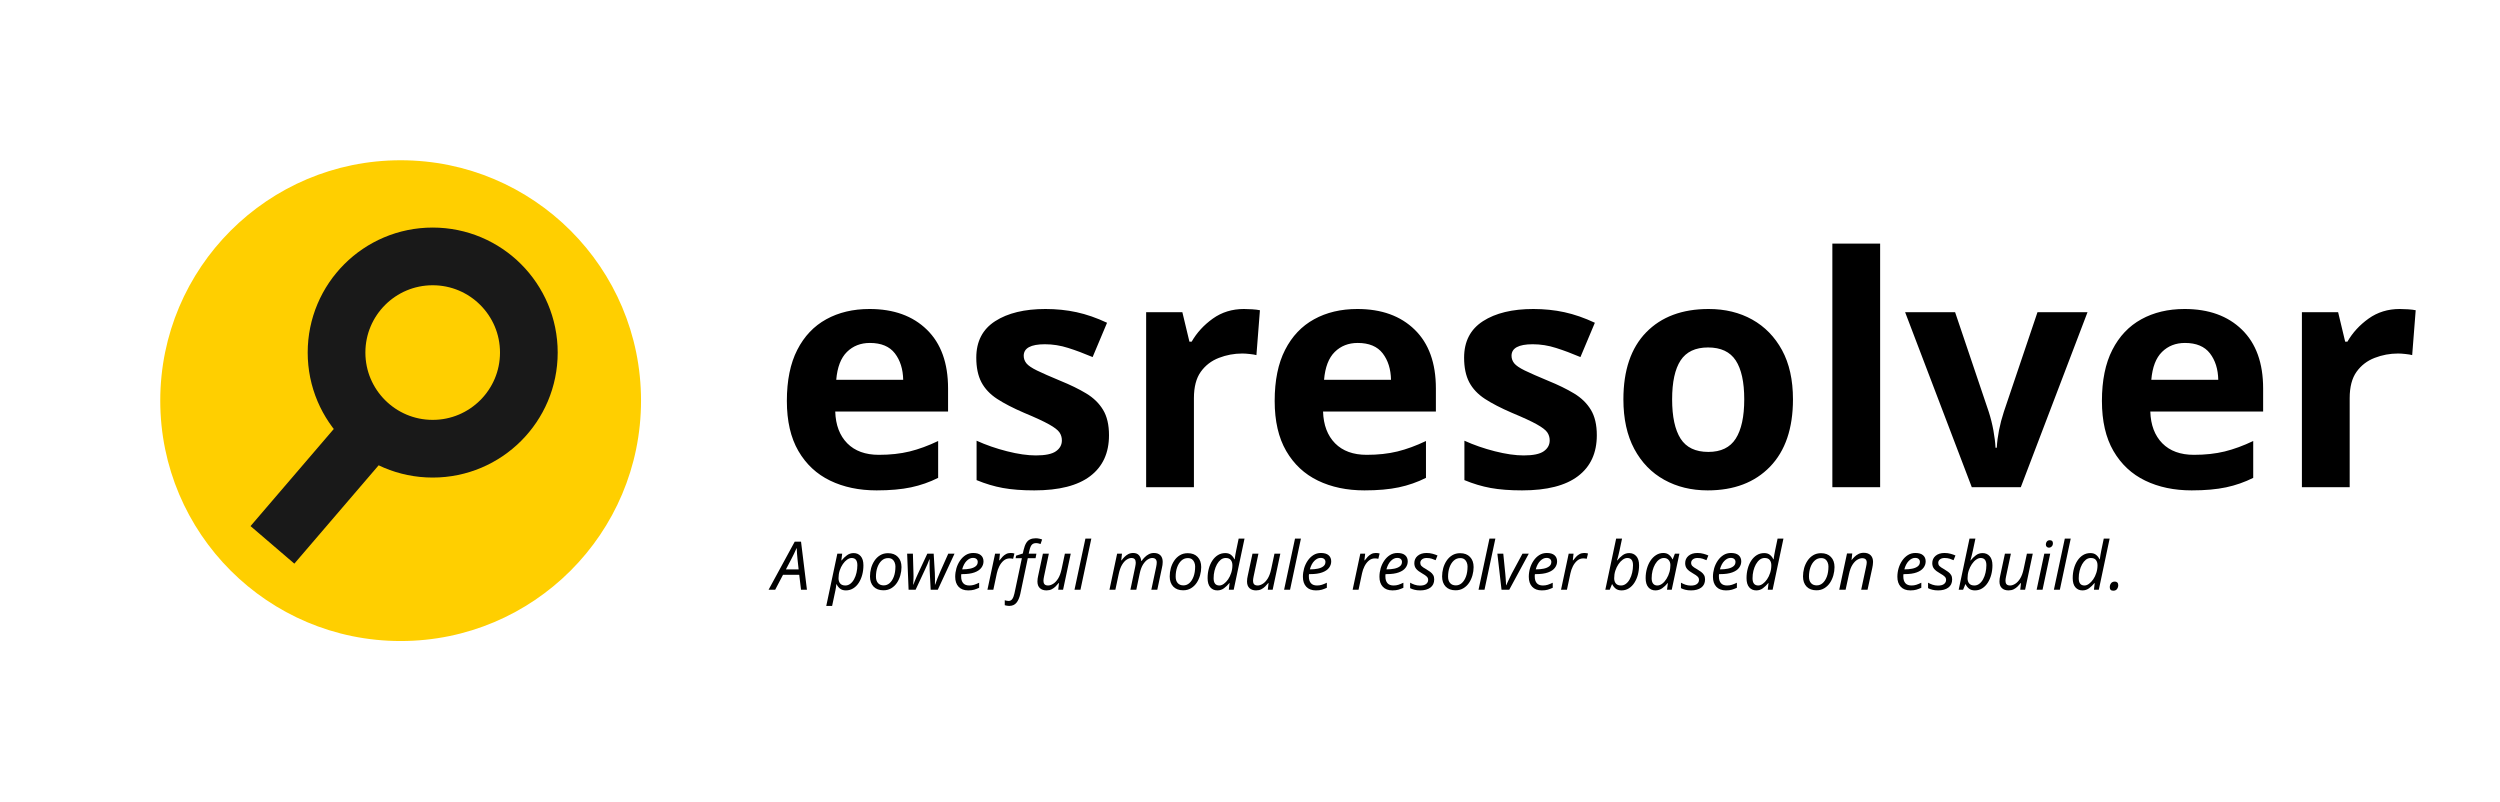
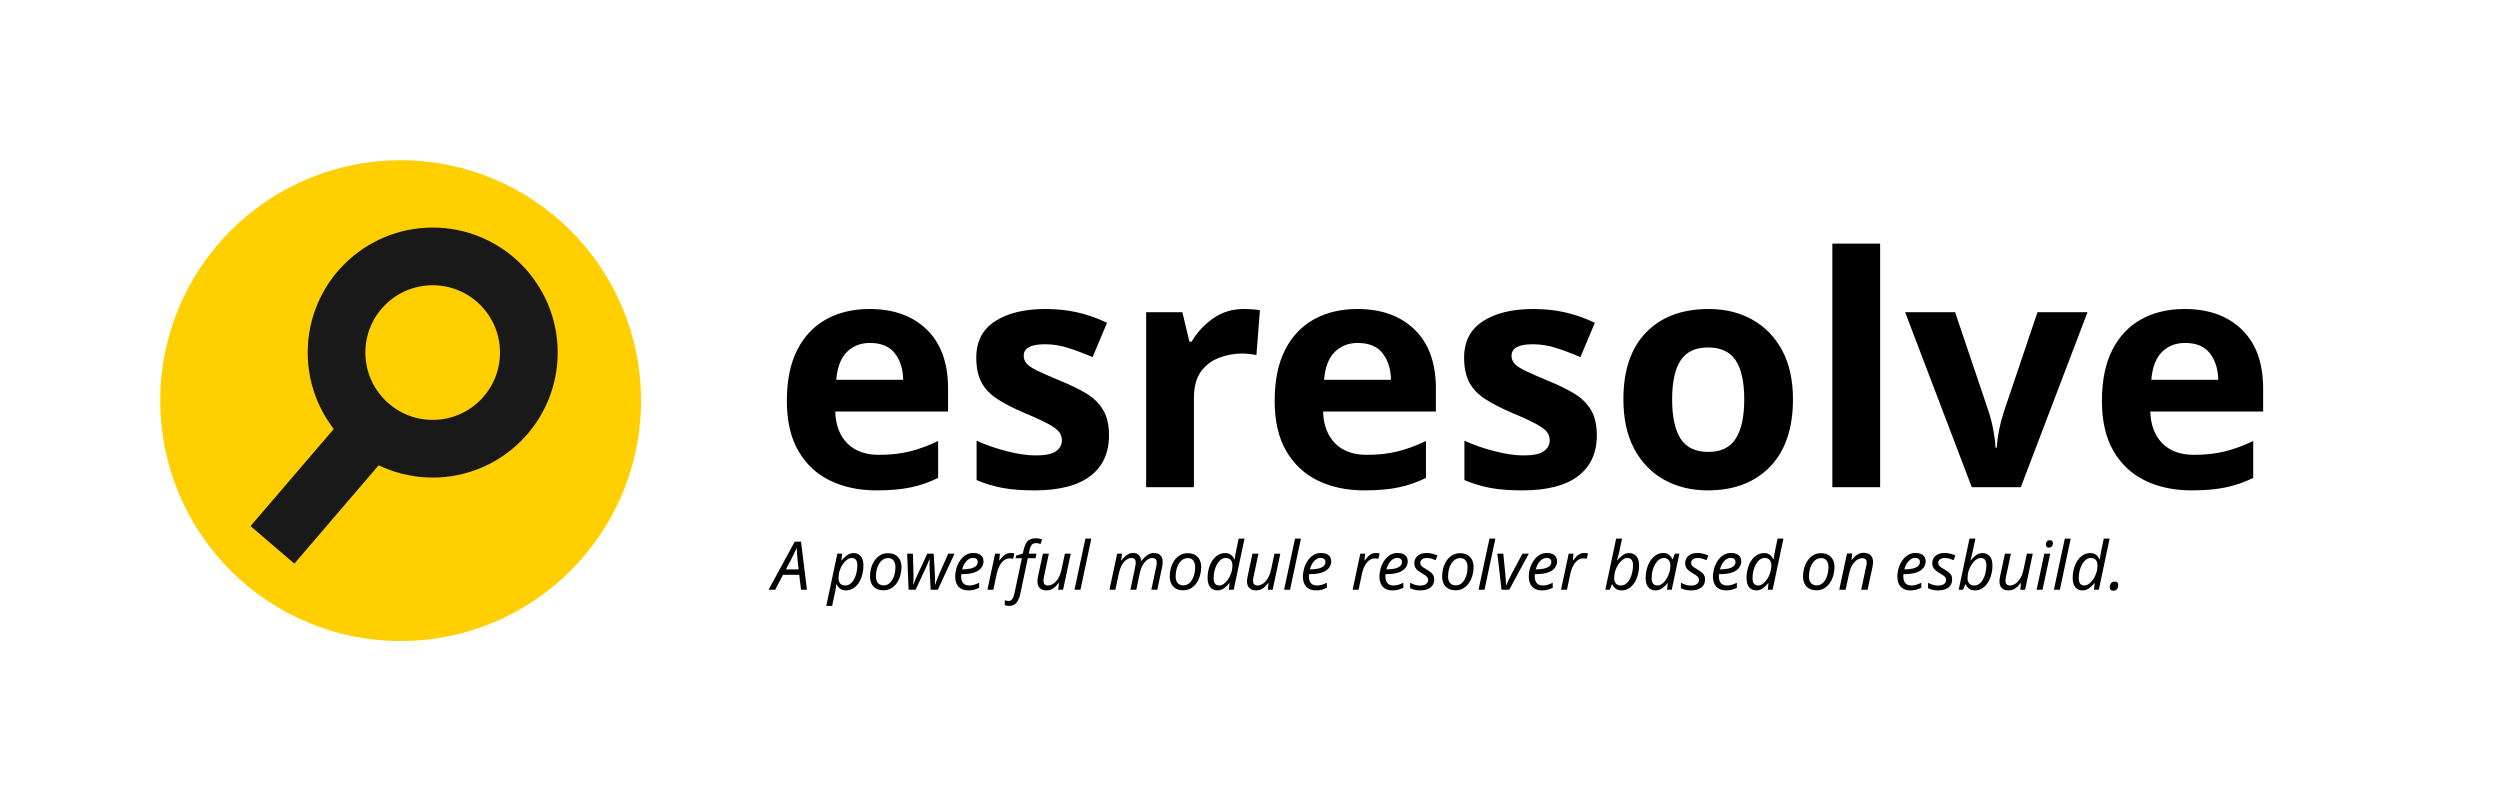
<svg xmlns="http://www.w3.org/2000/svg" width="780" height="250" fill="black" font-family="sans-serif">
  <circle cx="125" cy="125" r="75" fill="#FFCF00" />
  <circle cx="135" cy="110" r="30" stroke="#191919" stroke-width="18" fill="none" />
  <line x1="85" y1="170" x2="115" y2="135" stroke="#191919" stroke-width="18" />
-   <text x="241" y="152" font-size="100" font-weight="bold">esresolver</text>
+   <text x="241" y="152" font-size="100" font-weight="bold">esresolve</text>
  <text x="241" y="184" font-size="21" font-style="italic">A powerful module resolver based on esbuild.</text>
</svg>
